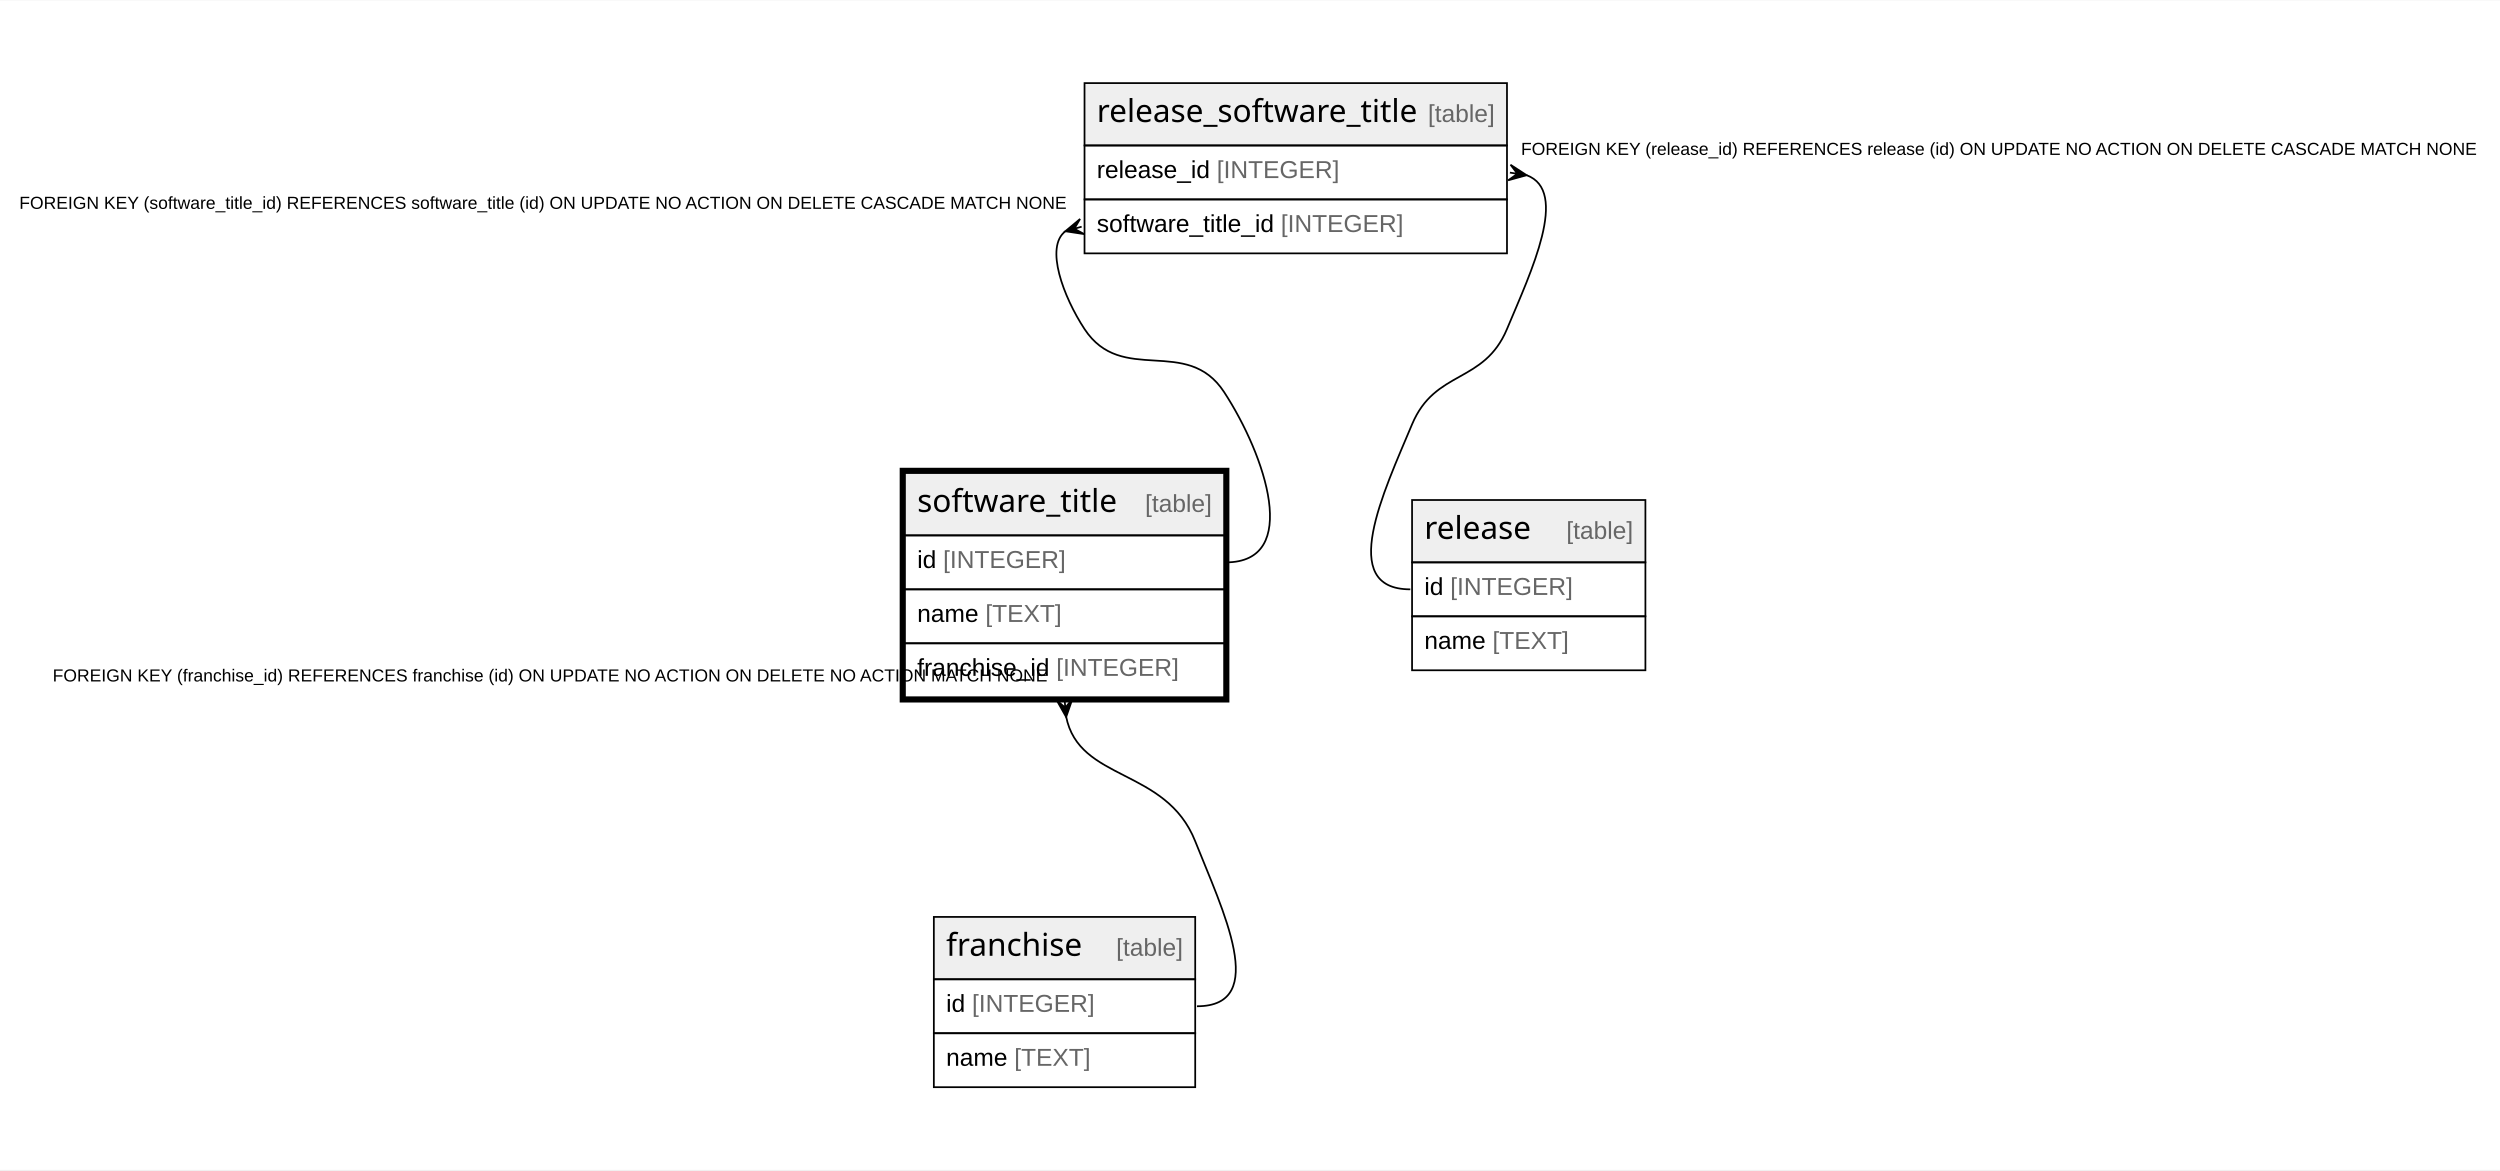
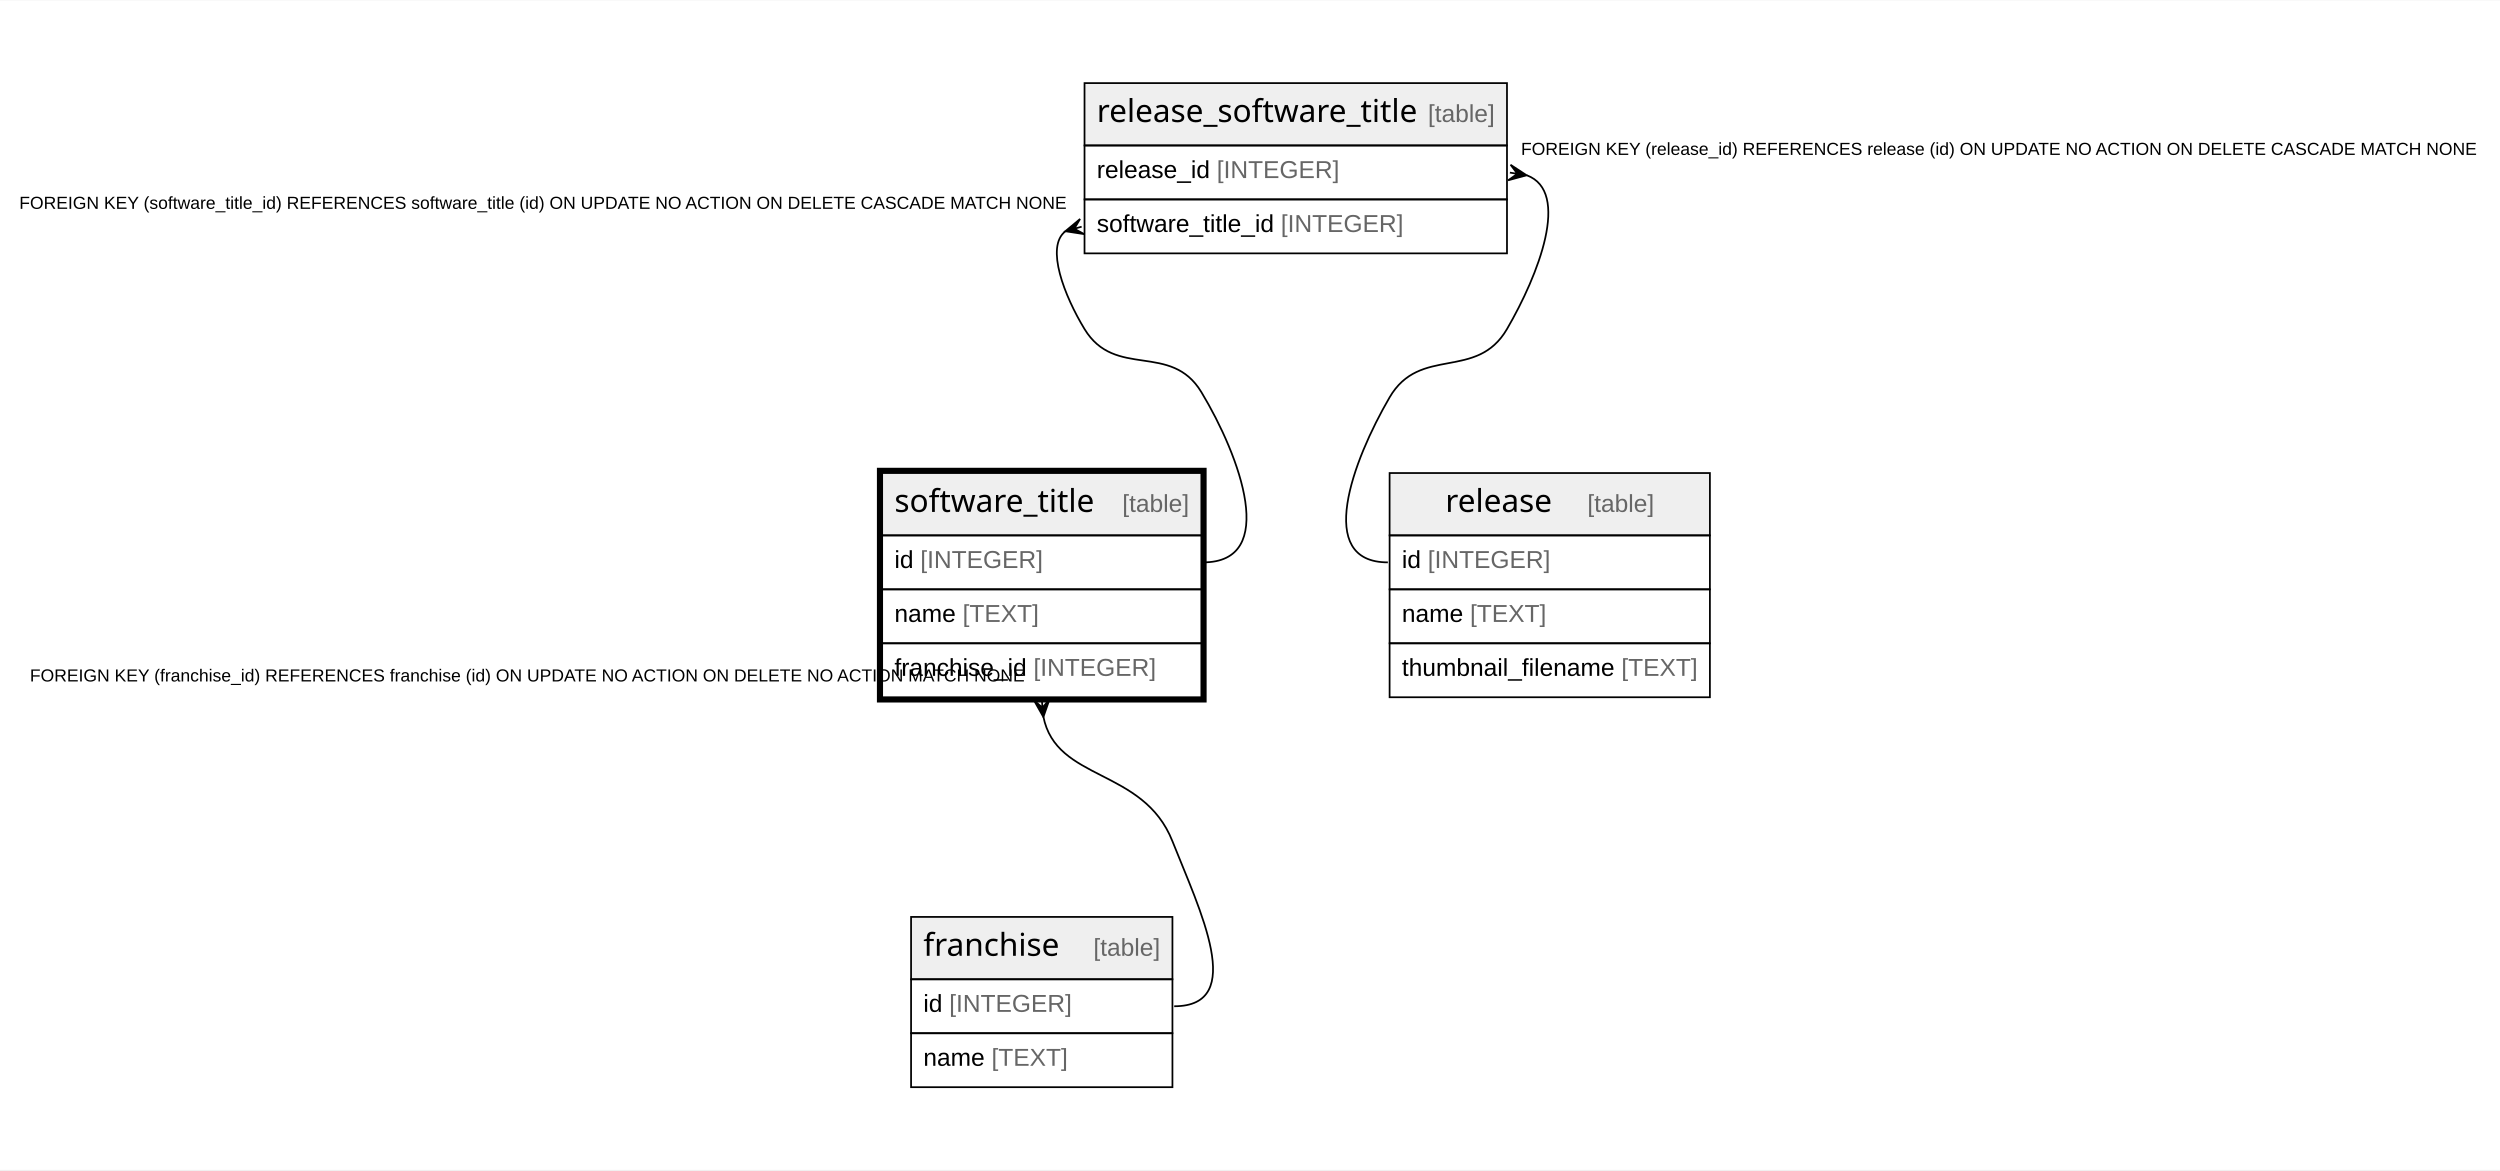
<svg xmlns="http://www.w3.org/2000/svg" width="1427pt" height="668pt" viewBox="0.00 0.00 1427.17 667.60">
  <g id="graph0" class="graph" transform="scale(1 1) rotate(0) translate(4 663.6)">
    <polygon fill="white" stroke="none" points="-4,4 -4,-663.6 1423.17,-663.6 1423.17,4 -4,4" />
    <g id="node1" class="node">
-       <polygon fill="#efefef" stroke="none" points="512.6,-358.2 512.6,-393.8 694.82,-393.8 694.82,-358.2 512.6,-358.2" />
-       <polygon fill="none" stroke="black" points="512.6,-358.2 512.6,-393.8 694.82,-393.8 694.82,-358.2 512.6,-358.2" />
-       <text text-anchor="start" x="519.6" y="-371.6" font-family="Arial Bold" font-size="18.00">software_title</text>
-       <text text-anchor="start" x="618.56" y="-371.6" font-family="Arial" font-size="14.00">    </text>
-       <text text-anchor="start" x="649.68" y="-371.6" font-family="Arial" font-size="14.00" fill="#666666">[table]</text>
-       <polygon fill="none" stroke="black" points="512.6,-327.4 512.6,-358.2 694.82,-358.2 694.82,-327.4 512.6,-327.4" />
-       <text text-anchor="start" x="519.6" y="-339.6" font-family="Arial" font-size="14.00">id </text>
-       <text text-anchor="start" x="534.38" y="-339.6" font-family="Arial" font-size="14.00" fill="#666666">[INTEGER]</text>
-       <polygon fill="none" stroke="black" points="512.6,-296.6 512.6,-327.4 694.82,-327.4 694.82,-296.6 512.6,-296.6" />
-       <text text-anchor="start" x="519.6" y="-308.8" font-family="Arial" font-size="14.00">name </text>
-       <text text-anchor="start" x="558.51" y="-308.8" font-family="Arial" font-size="14.00" fill="#666666">[TEXT]</text>
-       <polygon fill="none" stroke="black" points="512.6,-265.8 512.6,-296.6 694.82,-296.6 694.82,-265.8 512.6,-265.8" />
-       <text text-anchor="start" x="519.6" y="-278" font-family="Arial" font-size="14.00">franchise_id </text>
-       <text text-anchor="start" x="598.97" y="-278" font-family="Arial" font-size="14.00" fill="#666666">[INTEGER]</text>
-       <polygon fill="none" stroke="black" stroke-width="3" points="511.1,-264.3 511.1,-395.3 696.32,-395.3 696.32,-264.3 511.1,-264.3" />
+       <polygon fill="#efefef" stroke="none" points="499.6,-358.2 499.6,-393.8 681.82,-393.8 681.82,-358.2 499.6,-358.2" />
+       <polygon fill="none" stroke="black" points="499.6,-358.2 499.6,-393.8 681.82,-393.8 681.82,-358.2 499.6,-358.2" />
+       <text text-anchor="start" x="506.6" y="-371.6" font-family="Arial Bold" font-size="18.00">software_title</text>
+       <text text-anchor="start" x="605.56" y="-371.6" font-family="Arial" font-size="14.00">    </text>
+       <text text-anchor="start" x="636.68" y="-371.6" font-family="Arial" font-size="14.00" fill="#666666">[table]</text>
+       <polygon fill="none" stroke="black" points="499.6,-327.4 499.6,-358.2 681.82,-358.2 681.82,-327.4 499.6,-327.4" />
+       <text text-anchor="start" x="506.6" y="-339.6" font-family="Arial" font-size="14.00">id </text>
+       <text text-anchor="start" x="521.38" y="-339.6" font-family="Arial" font-size="14.00" fill="#666666">[INTEGER]</text>
+       <polygon fill="none" stroke="black" points="499.6,-296.6 499.6,-327.4 681.82,-327.4 681.82,-296.6 499.6,-296.6" />
+       <text text-anchor="start" x="506.6" y="-308.8" font-family="Arial" font-size="14.00">name </text>
+       <text text-anchor="start" x="545.51" y="-308.8" font-family="Arial" font-size="14.00" fill="#666666">[TEXT]</text>
+       <polygon fill="none" stroke="black" points="499.6,-265.8 499.6,-296.6 681.82,-296.6 681.82,-265.8 499.6,-265.8" />
+       <text text-anchor="start" x="506.6" y="-278" font-family="Arial" font-size="14.00">franchise_id </text>
+       <text text-anchor="start" x="585.97" y="-278" font-family="Arial" font-size="14.00" fill="#666666">[INTEGER]</text>
+       <polygon fill="none" stroke="black" stroke-width="3" points="498.1,-264.3 498.1,-395.3 683.32,-395.3 683.32,-264.3 498.1,-264.3" />
    </g>
    <g id="node4" class="node">
-       <polygon fill="#efefef" stroke="none" points="529.1,-104.8 529.1,-140.4 678.31,-140.4 678.31,-104.8 529.1,-104.8" />
-       <polygon fill="none" stroke="black" points="529.1,-104.8 529.1,-140.4 678.31,-140.4 678.31,-104.8 529.1,-104.8" />
-       <text text-anchor="start" x="536.1" y="-118.2" font-family="Arial Bold" font-size="18.00">franchise</text>
-       <text text-anchor="start" x="602.06" y="-118.2" font-family="Arial" font-size="14.00">    </text>
-       <text text-anchor="start" x="633.18" y="-118.2" font-family="Arial" font-size="14.00" fill="#666666">[table]</text>
-       <polygon fill="none" stroke="black" points="529.1,-74 529.1,-104.8 678.31,-104.8 678.31,-74 529.1,-74" />
-       <text text-anchor="start" x="536.1" y="-86.2" font-family="Arial" font-size="14.00">id </text>
-       <text text-anchor="start" x="550.88" y="-86.2" font-family="Arial" font-size="14.00" fill="#666666">[INTEGER]</text>
-       <polygon fill="none" stroke="black" points="529.1,-43.2 529.1,-74 678.31,-74 678.31,-43.2 529.1,-43.2" />
-       <text text-anchor="start" x="536.1" y="-55.4" font-family="Arial" font-size="14.00">name </text>
-       <text text-anchor="start" x="575.01" y="-55.4" font-family="Arial" font-size="14.00" fill="#666666">[TEXT]</text>
+       <polygon fill="#efefef" stroke="none" points="516.1,-104.8 516.1,-140.4 665.31,-140.4 665.31,-104.8 516.1,-104.8" />
+       <polygon fill="none" stroke="black" points="516.1,-104.8 516.1,-140.4 665.31,-140.4 665.31,-104.8 516.1,-104.8" />
+       <text text-anchor="start" x="523.1" y="-118.2" font-family="Arial Bold" font-size="18.00">franchise</text>
+       <text text-anchor="start" x="589.06" y="-118.2" font-family="Arial" font-size="14.00">    </text>
+       <text text-anchor="start" x="620.18" y="-118.2" font-family="Arial" font-size="14.00" fill="#666666">[table]</text>
+       <polygon fill="none" stroke="black" points="516.1,-74 516.1,-104.8 665.31,-104.8 665.31,-74 516.1,-74" />
+       <text text-anchor="start" x="523.1" y="-86.2" font-family="Arial" font-size="14.00">id </text>
+       <text text-anchor="start" x="537.88" y="-86.2" font-family="Arial" font-size="14.00" fill="#666666">[INTEGER]</text>
+       <polygon fill="none" stroke="black" points="516.1,-43.2 516.1,-74 665.31,-74 665.31,-43.2 516.1,-43.2" />
+       <text text-anchor="start" x="523.1" y="-55.4" font-family="Arial" font-size="14.00">name </text>
+       <text text-anchor="start" x="562.01" y="-55.4" font-family="Arial" font-size="14.00" fill="#666666">[TEXT]</text>
    </g>
    <g id="edge3" class="edge">
-       <path fill="none" stroke="black" d="M604.6,-254.87C611.89,-217.45 661.62,-225.79 678.31,-183.6 693.72,-144.67 721.18,-89.4 679.31,-89.4" />
-       <polygon fill="black" stroke="black" points="604.63,-254.51 599.25,-264.06 604.15,-259.82 603.77,-264.13 603.77,-264.13 603.77,-264.13 604.15,-259.82 608.22,-264.87 604.63,-254.51" />
-       <text text-anchor="start" x="26.06" y="-274.8" font-family="Arial" font-size="10.00">FOREIGN KEY (franchise_id) REFERENCES franchise (id) ON UPDATE NO ACTION ON DELETE NO ACTION MATCH NONE</text>
+       <path fill="none" stroke="black" d="M591.6,-254.87C598.89,-217.45 648.62,-225.79 665.31,-183.6 680.72,-144.67 708.18,-89.4 666.31,-89.4" />
+       <polygon fill="black" stroke="black" points="591.63,-254.51 586.25,-264.06 591.15,-259.82 590.77,-264.13 590.77,-264.13 590.77,-264.13 591.15,-259.82 595.22,-264.87 591.63,-254.51" />
+       <text text-anchor="start" x="13.06" y="-274.8" font-family="Arial" font-size="10.00">FOREIGN KEY (franchise_id) REFERENCES franchise (id) ON UPDATE NO ACTION ON DELETE NO ACTION MATCH NONE</text>
    </g>
    <g id="node2" class="node">
      <polygon fill="#efefef" stroke="none" points="615.12,-580.8 615.12,-616.4 856.29,-616.4 856.29,-580.8 615.12,-580.8" />
      <polygon fill="none" stroke="black" points="615.12,-580.8 615.12,-616.4 856.29,-616.4 856.29,-580.8 615.12,-580.8" />
      <text text-anchor="start" x="622.12" y="-594.2" font-family="Arial Bold" font-size="18.00">release_software_title</text>
      <text text-anchor="start" x="780.04" y="-594.2" font-family="Arial" font-size="14.00">    </text>
      <text text-anchor="start" x="811.16" y="-594.2" font-family="Arial" font-size="14.00" fill="#666666">[table]</text>
      <polygon fill="none" stroke="black" points="615.12,-550 615.12,-580.8 856.29,-580.8 856.29,-550 615.12,-550" />
      <text text-anchor="start" x="622.12" y="-562.2" font-family="Arial" font-size="14.00">release_id </text>
      <text text-anchor="start" x="690.61" y="-562.2" font-family="Arial" font-size="14.00" fill="#666666">[INTEGER]</text>
      <polygon fill="none" stroke="black" points="615.12,-519.2 615.12,-550 856.29,-550 856.29,-519.2 615.12,-519.2" />
      <text text-anchor="start" x="622.12" y="-531.4" font-family="Arial" font-size="14.00">software_title_id </text>
      <text text-anchor="start" x="727.17" y="-531.4" font-family="Arial" font-size="14.00" fill="#666666">[INTEGER]</text>
    </g>
    <g id="edge1" class="edge">
-       <path fill="none" stroke="black" d="M604.26,-531.85C592.29,-522.92 603.15,-494.19 615.12,-476 636.48,-443.53 673.57,-472.55 694.82,-440 718.43,-403.83 739.02,-342.8 695.82,-342.8" />
-       <polygon fill="black" stroke="black" points="604.16,-531.83 612.59,-538.85 609.3,-533.26 613.47,-534.42 613.47,-534.42 613.47,-534.42 609.3,-533.26 615,-530.18 604.16,-531.83" />
+       <path fill="none" stroke="black" d="M604.32,-531.89C592.5,-523.05 603.8,-494.6 615.12,-476 632.62,-447.22 664.41,-468.84 681.82,-440 704.14,-403.01 726.02,-342.8 682.82,-342.8" />
+       <polygon fill="black" stroke="black" points="604.16,-531.84 612.59,-538.85 609.3,-533.27 613.47,-534.42 613.47,-534.42 613.47,-534.42 609.3,-533.27 615,-530.17 604.16,-531.84" />
      <text text-anchor="start" x="7" y="-544.6" font-family="Arial" font-size="10.00">FOREIGN KEY (software_title_id) REFERENCES software_title (id) ON UPDATE NO ACTION ON DELETE CASCADE MATCH NONE</text>
    </g>
    <g id="node3" class="node">
-       <polygon fill="#efefef" stroke="none" points="802.1,-342.8 802.1,-378.4 935.31,-378.4 935.31,-342.8 802.1,-342.8" />
-       <polygon fill="none" stroke="black" points="802.1,-342.8 802.1,-378.4 935.31,-378.4 935.31,-342.8 802.1,-342.8" />
-       <text text-anchor="start" x="809.1" y="-356.2" font-family="Arial Bold" font-size="18.00">release</text>
-       <text text-anchor="start" x="859.06" y="-356.2" font-family="Arial" font-size="14.00">    </text>
-       <text text-anchor="start" x="890.17" y="-356.2" font-family="Arial" font-size="14.00" fill="#666666">[table]</text>
-       <polygon fill="none" stroke="black" points="802.1,-312 802.1,-342.8 935.31,-342.8 935.31,-312 802.1,-312" />
-       <text text-anchor="start" x="809.1" y="-324.2" font-family="Arial" font-size="14.00">id </text>
-       <text text-anchor="start" x="823.89" y="-324.2" font-family="Arial" font-size="14.00" fill="#666666">[INTEGER]</text>
-       <polygon fill="none" stroke="black" points="802.1,-281.2 802.1,-312 935.31,-312 935.31,-281.2 802.1,-281.2" />
-       <text text-anchor="start" x="809.1" y="-293.4" font-family="Arial" font-size="14.00">name </text>
-       <text text-anchor="start" x="848.01" y="-293.4" font-family="Arial" font-size="14.00" fill="#666666">[TEXT]</text>
+       <polygon fill="#efefef" stroke="none" points="789.28,-358.2 789.28,-393.8 972.13,-393.8 972.13,-358.2 789.28,-358.2" />
+       <polygon fill="none" stroke="black" points="789.28,-358.2 789.28,-393.8 972.13,-393.8 972.13,-358.2 789.28,-358.2" />
+       <text text-anchor="start" x="821.1" y="-371.6" font-family="Arial Bold" font-size="18.00">release</text>
+       <text text-anchor="start" x="871.06" y="-371.6" font-family="Arial" font-size="14.00">    </text>
+       <text text-anchor="start" x="902.17" y="-371.6" font-family="Arial" font-size="14.00" fill="#666666">[table]</text>
+       <polygon fill="none" stroke="black" points="789.28,-327.4 789.28,-358.2 972.13,-358.2 972.13,-327.4 789.28,-327.4" />
+       <text text-anchor="start" x="796.28" y="-339.6" font-family="Arial" font-size="14.00">id </text>
+       <text text-anchor="start" x="811.06" y="-339.6" font-family="Arial" font-size="14.00" fill="#666666">[INTEGER]</text>
+       <polygon fill="none" stroke="black" points="789.28,-296.6 789.28,-327.4 972.13,-327.4 972.13,-296.6 789.28,-296.6" />
+       <text text-anchor="start" x="796.28" y="-308.8" font-family="Arial" font-size="14.00">name </text>
+       <text text-anchor="start" x="835.19" y="-308.8" font-family="Arial" font-size="14.00" fill="#666666">[TEXT]</text>
+       <polygon fill="none" stroke="black" points="789.28,-265.8 789.28,-296.6 972.13,-296.6 972.13,-265.8 789.28,-265.8" />
+       <text text-anchor="start" x="796.28" y="-278" font-family="Arial" font-size="14.00">thumbnail_filename </text>
+       <text text-anchor="start" x="921.57" y="-278" font-family="Arial" font-size="14.00" fill="#666666">[TEXT]</text>
    </g>
    <g id="edge2" class="edge">
-       <path fill="none" stroke="black" d="M867.47,-563.84C891.98,-554.85 870.11,-508.92 856.29,-476 843.09,-444.53 815.3,-453.07 802.1,-421.6 785.91,-382.99 759.23,-327.4 801.1,-327.4" />
-       <polygon fill="black" stroke="black" points="867.51,-563.83 856.94,-560.9 862.24,-564.64 857.96,-565.3 857.96,-565.3 857.96,-565.3 862.24,-564.64 858.31,-569.8 867.51,-563.83" />
+       <path fill="none" stroke="black" d="M867.59,-563.78C892.83,-554.43 874.26,-506.85 856.29,-476 838.95,-446.22 806.62,-466.78 789.28,-437 768.21,-400.82 746.41,-342.8 788.28,-342.8" />
+       <polygon fill="black" stroke="black" points="867.5,-563.79 856.92,-560.9 862.23,-564.62 857.95,-565.3 857.95,-565.3 857.95,-565.3 862.23,-564.62 858.33,-569.79 867.5,-563.79" />
      <text text-anchor="start" x="864.29" y="-575.4" font-family="Arial" font-size="10.00">FOREIGN KEY (release_id) REFERENCES release (id) ON UPDATE NO ACTION ON DELETE CASCADE MATCH NONE</text>
    </g>
  </g>
</svg>
